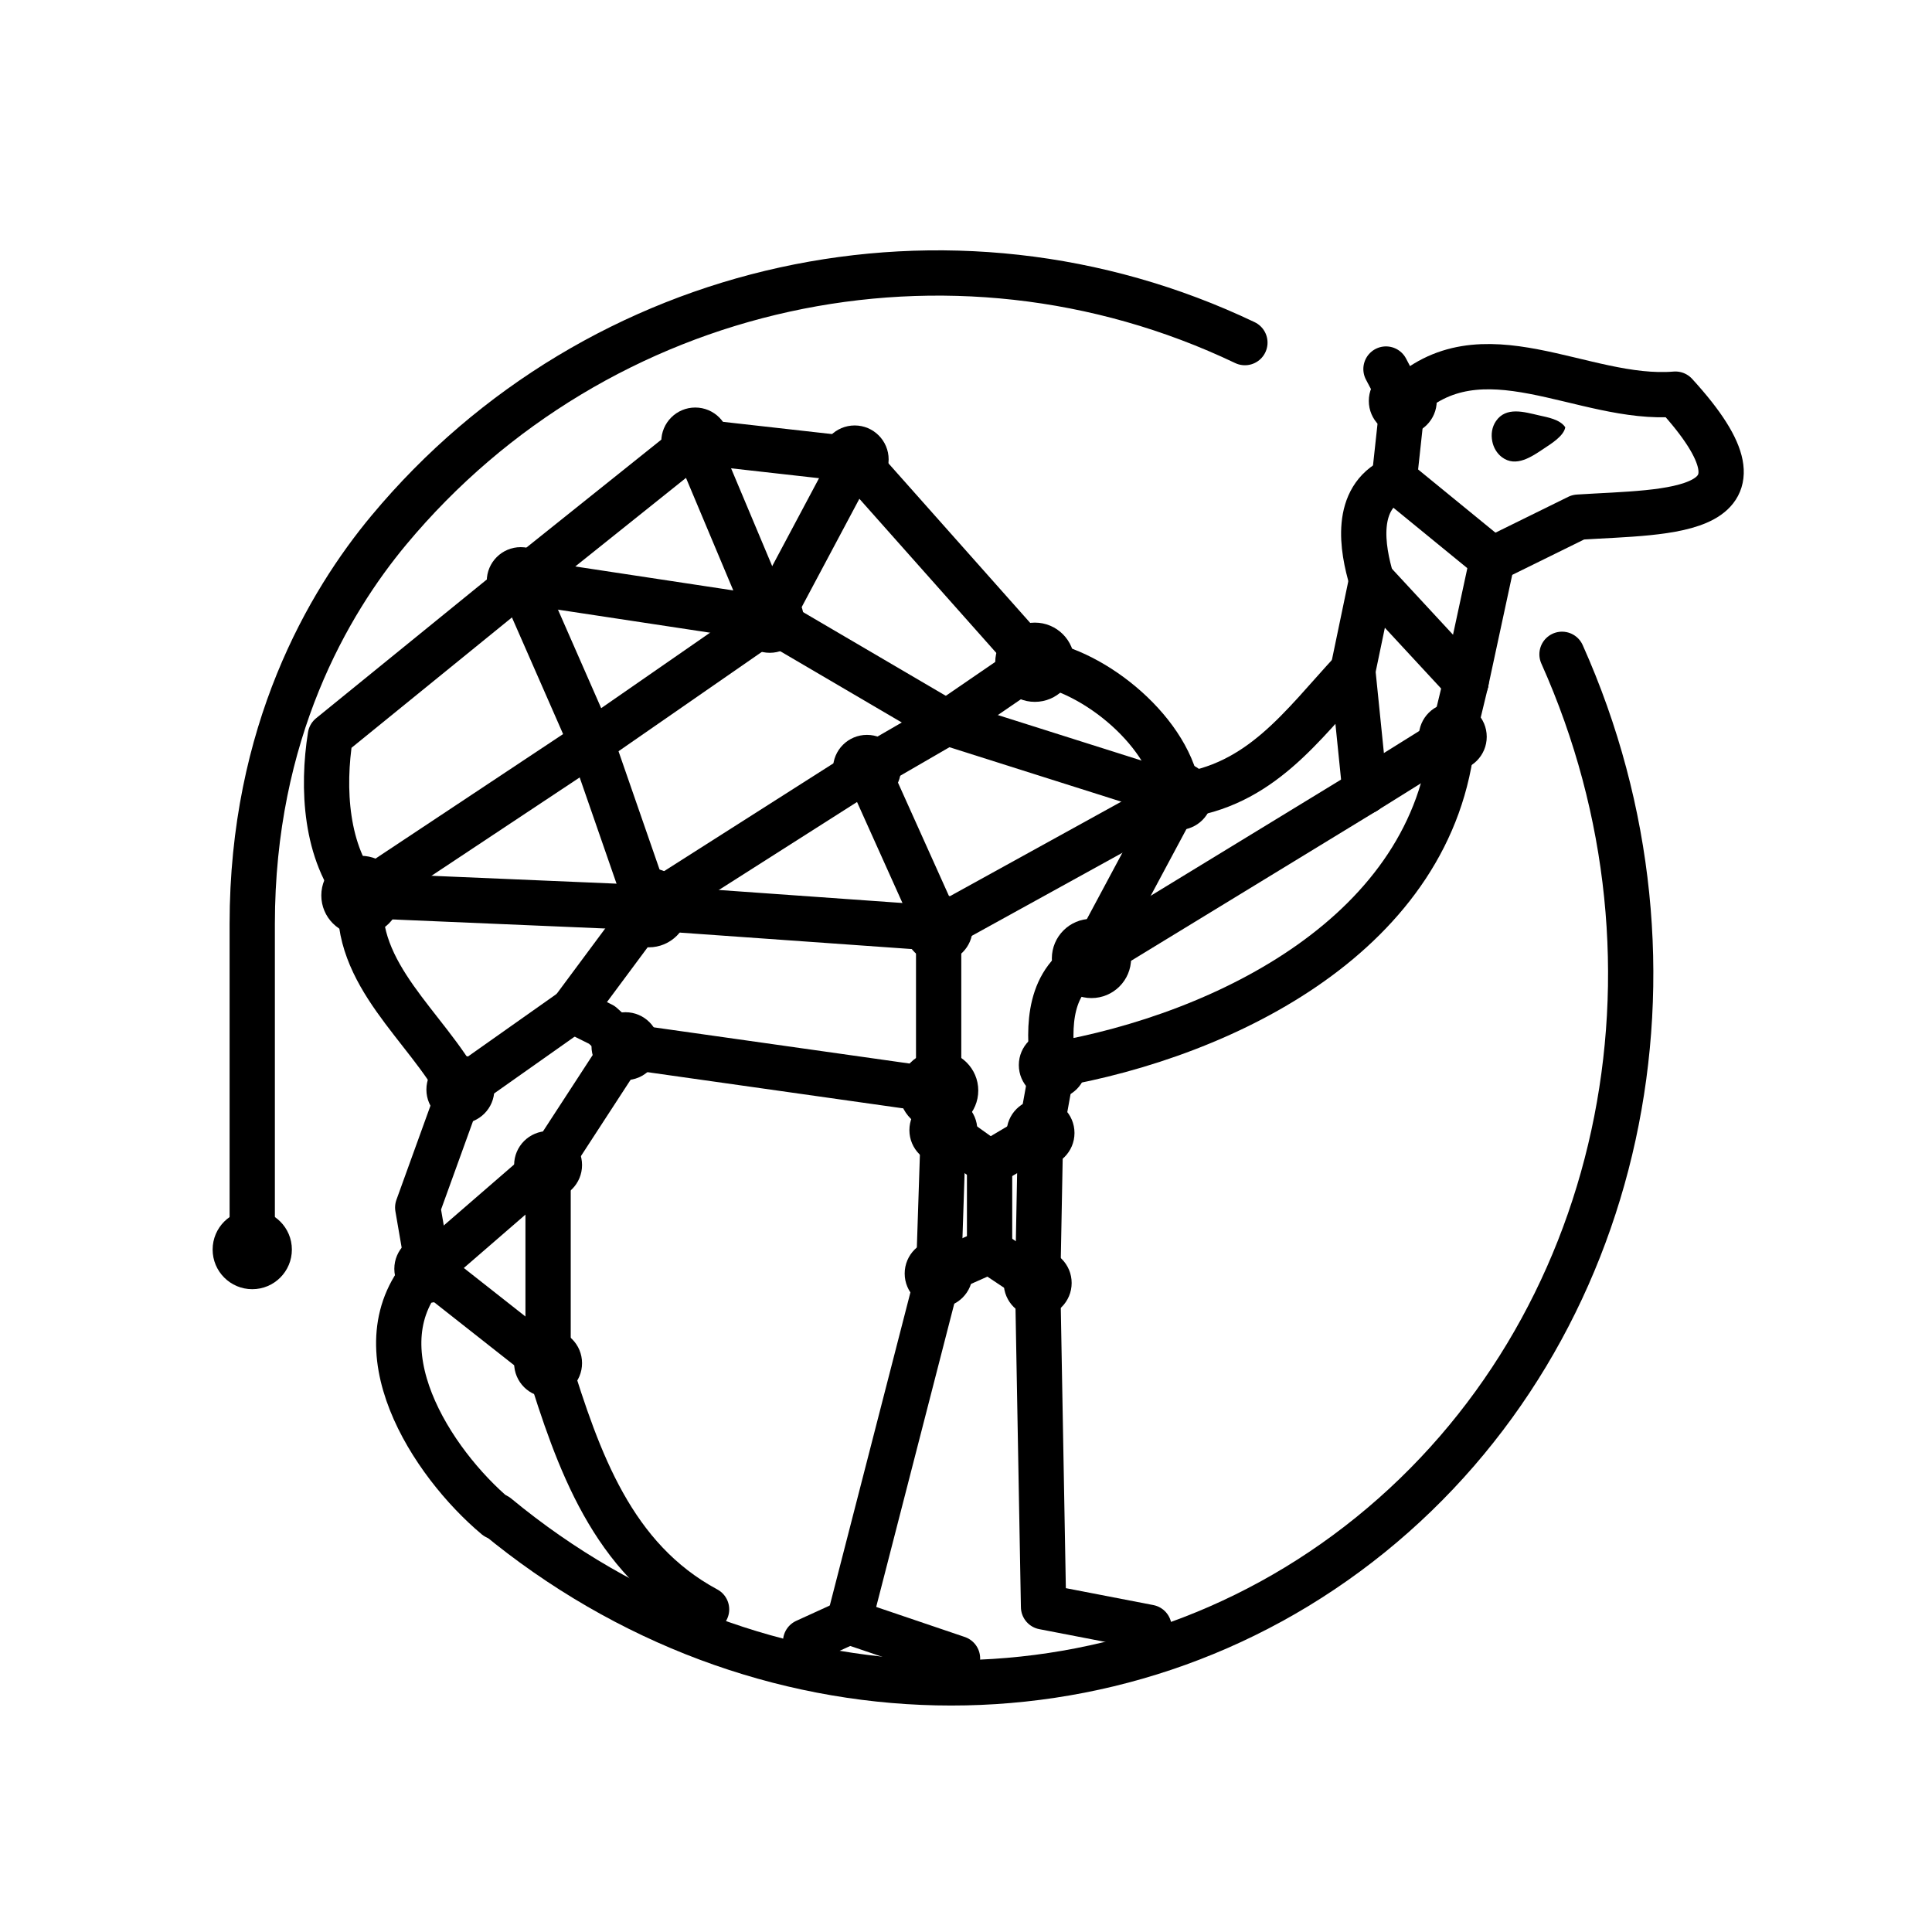
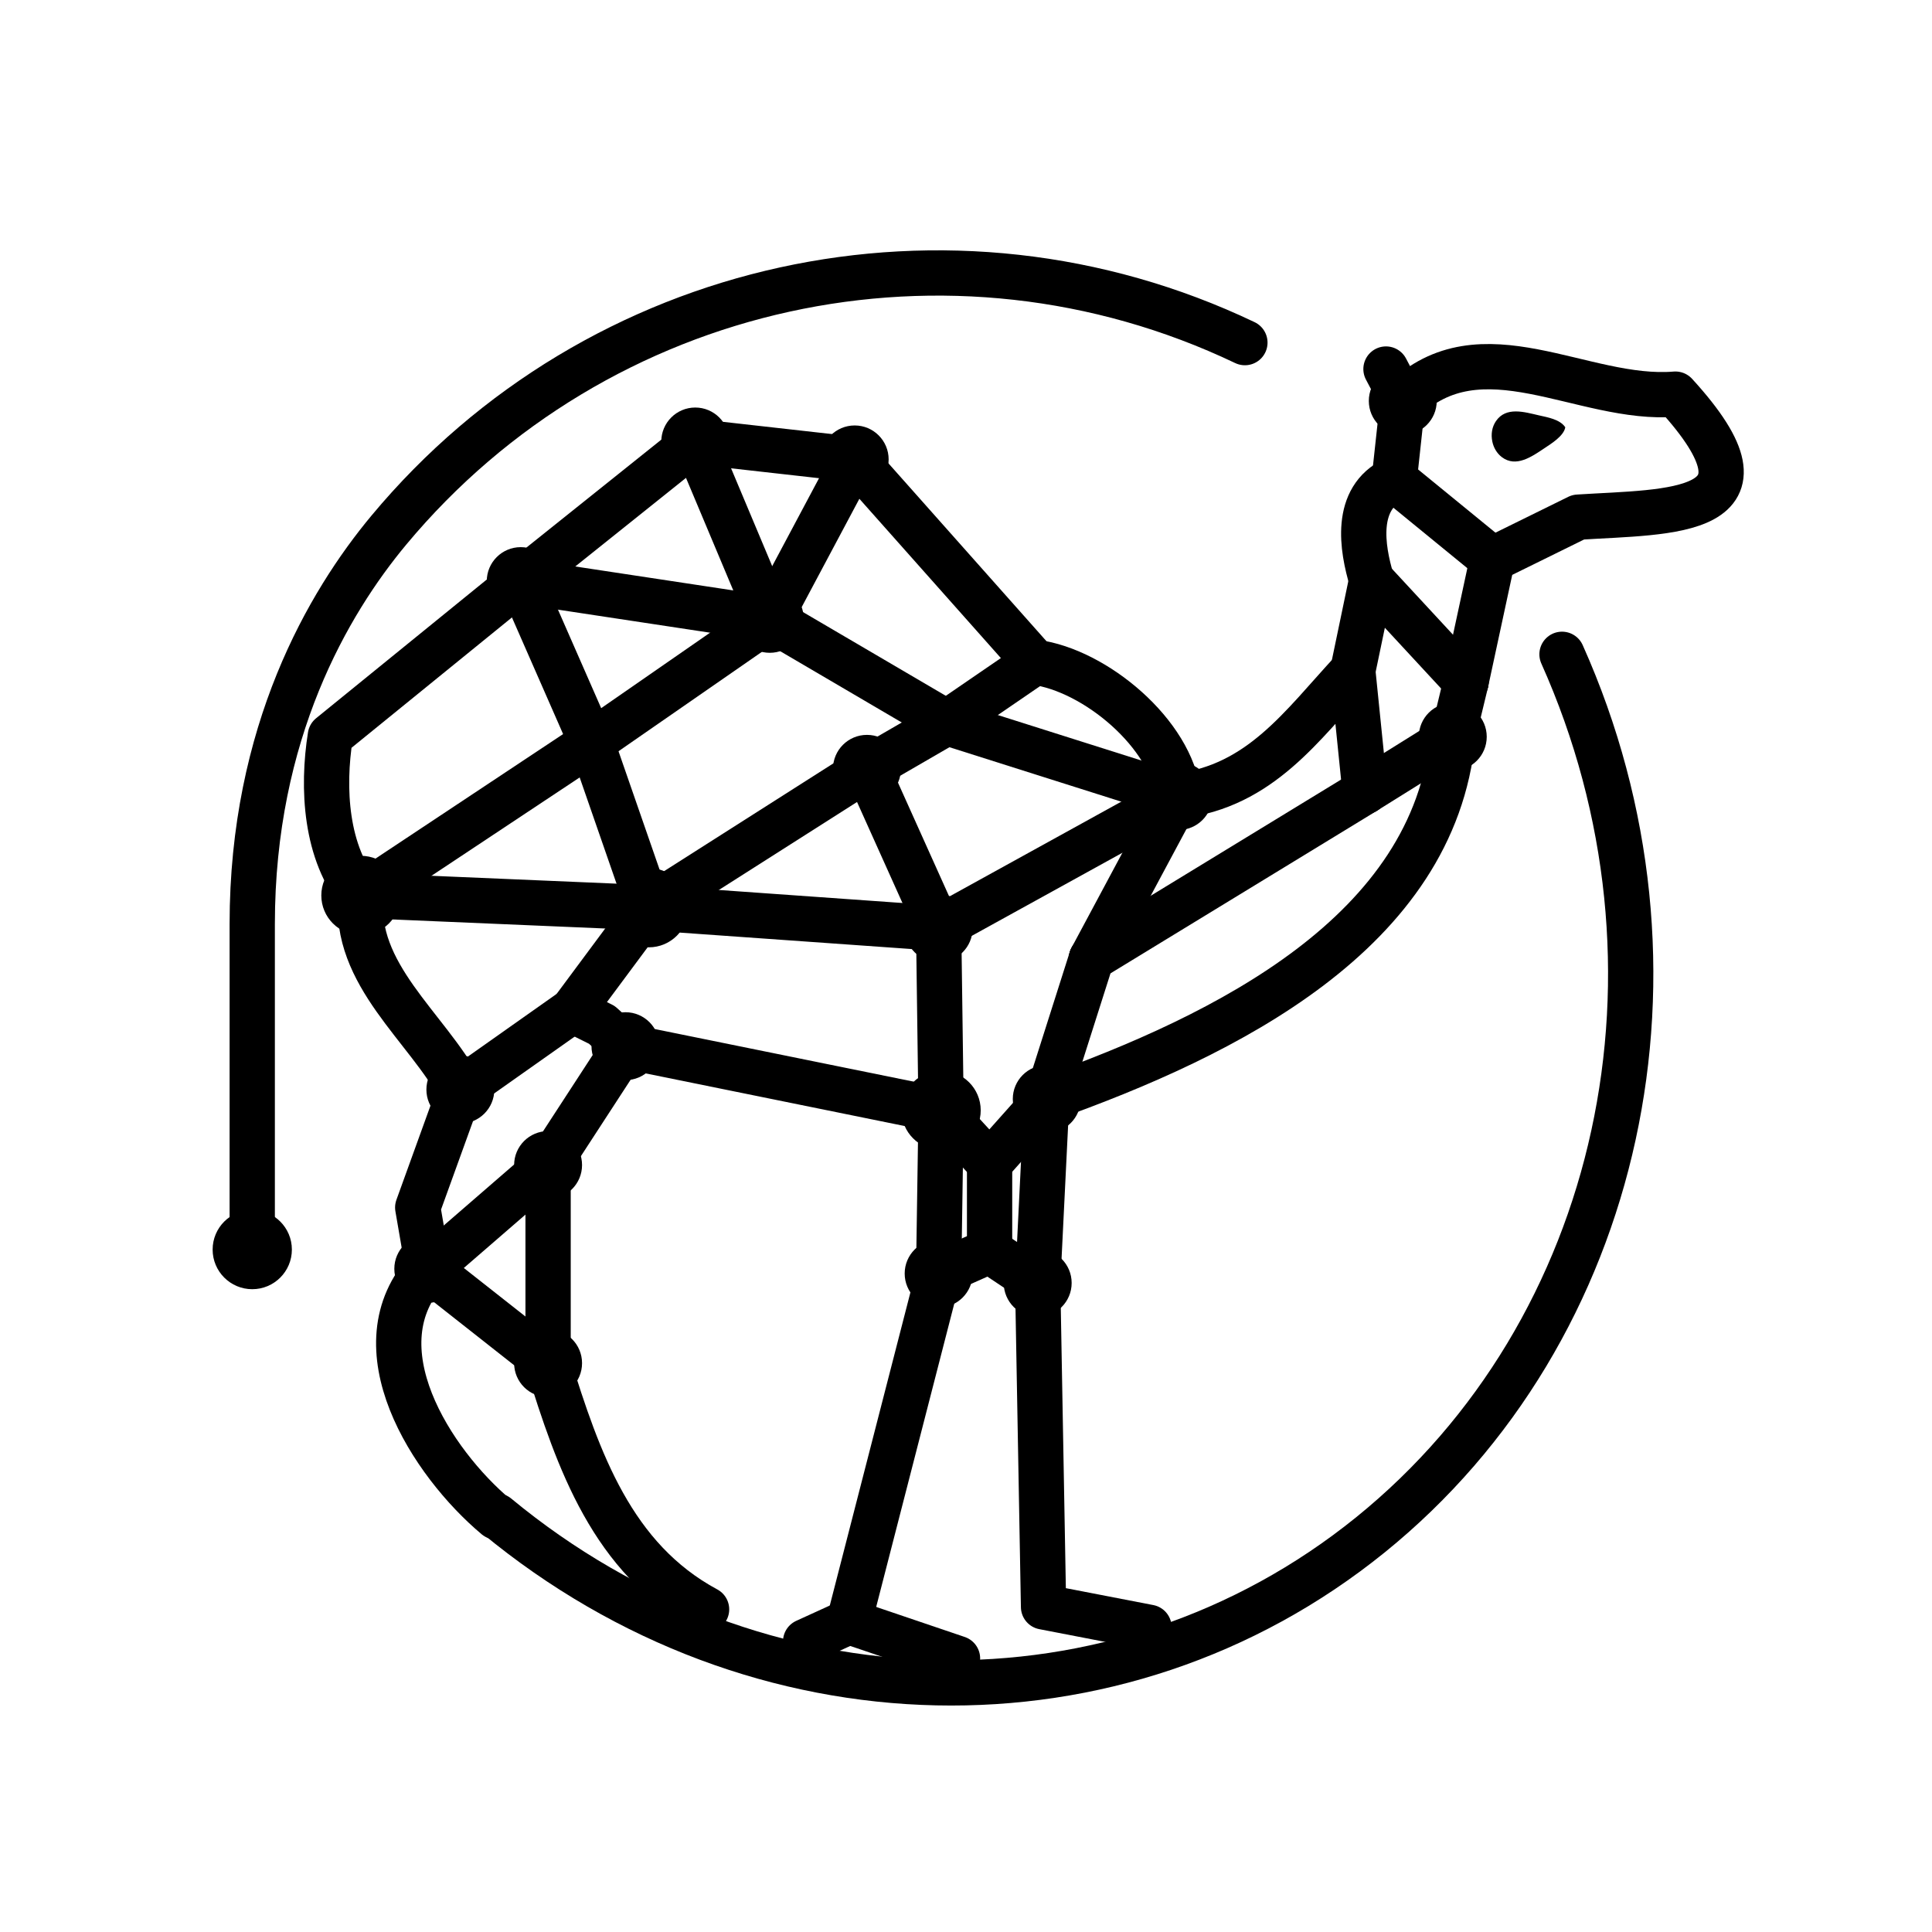
<svg xmlns="http://www.w3.org/2000/svg" viewBox="0 0 1024 1024" width="1024" height="1024">
  <g fill="none" stroke="currentColor" stroke-width="24" stroke-linecap="round" stroke-linejoin="round">
    <g id="ring">
      <path id="ring-1" d="M659.82 181.59A378.36 378.36 0 0 0 206.12 280.95C174.11 319.4 133.69 388.09 133.69 489.8L133.69 648" />
      <path id="ring-2" d="M827.9 346.8A394.5 372.1 68.1 0 1 263.3 803.5" />
      <circle id="ring-end" cx="133.7" cy="662.3" r="21" fill="currentColor" stroke="none" />
    </g>
    <g id="body">
      <path id="body-00" d="M459.5 407.5L343.9 481.1" />
      <path id="body-01" d="M343.9 481.1L313.5 393.5" />
      <path id="body-02" d="M313.5 393.5L408 328" />
      <path id="body-03" d="M343.9 481.1L497.5 492" />
      <path id="body-04" d="M408 328L501.8 383" />
      <path id="body-05" d="M459.5 407.5L501.8 383" />
      <path id="body-06" d="M459.5 407.5L497.5 492" />
      <path id="body-07" d="M343.9 481.1L303.5 535.5" />
      <path id="body-08" d="M408 328L276 308" />
      <path id="body-09" d="M313.5 393.5L276 308" />
      <path id="body-10" d="M343.9 481.1L191.3 474.6" />
      <path id="body-11" d="M313.5 393.5L191.3 474.6" />
      <path id="body-12" d="M408 328L368.5 234" />
      <path id="body-13" d="M303.5 535.5L319 543.2L331.5 554.5" />
      <path id="body-14" d="M408 328L453 243.5" />
      <path id="body-15" d="M501.8 383L548.5 351" />
-       <path id="body-16" d="M497.5 492L497.5 578" />
+       <path id="body-16" d="M497.5 492L498.8 588.5" />
      <path id="body-17" d="M276 308L368.5 234" />
      <path id="body-18" d="M497.5 492L624.6 421.9" />
      <path id="body-19" d="M501.8 383L624.6 421.9" />
      <path id="body-20" d="M548.5 351L453 243.5" />
      <path id="body-21" d="M368.5 234L453 243.5" />
      <path id="body-22" d="M276 308L175.1 390C170.7 417.6 172.4 452.2 191.3 474.6" />
-       <path id="body-23" d="M578.5 508C555.5 519.2 555.6 544.1 558 564.5" />
+       <path id="body-23" d="M578.5 508L554.8 582.5" />
      <path id="body-24" d="M548.5 351C580.5 355.2 621 389 624.6 421.9" />
      <path id="body-25" d="M191.3 474.6C187 516.5 226.3 544.3 244 577.5" />
      <circle id="node-2" cx="368.5" cy="234" r="18" fill="currentColor" stroke="none" />
      <circle id="node-3" cx="453" cy="243.5" r="18" fill="currentColor" stroke="none" />
      <circle id="node-6" cx="276" cy="308" r="18" fill="currentColor" stroke="none" />
      <circle id="node-8" cx="408" cy="328" r="18" fill="currentColor" stroke="none" />
-       <circle id="node-9" cx="548.5" cy="351" r="21" fill="currentColor" stroke="none" />
      <circle id="node-18" cx="459.5" cy="407.5" r="18" fill="currentColor" stroke="none" />
      <circle id="node-21" cx="624.6" cy="421.9" r="18" fill="currentColor" stroke="none" />
      <circle id="node-22" cx="191.3" cy="474.6" r="21" fill="currentColor" stroke="none" />
      <circle id="node-23" cx="343.9" cy="481.1" r="21" fill="currentColor" stroke="none" />
      <circle id="node-26" cx="497.5" cy="492" r="18" fill="currentColor" stroke="none" />
-       <circle id="node-27" cx="578.5" cy="508" r="21" fill="currentColor" stroke="none" />
      <circle id="node-29" cx="331.5" cy="554.5" r="18" fill="currentColor" stroke="none" />
-       <circle id="node-30" cx="558" cy="564.5" r="18" fill="currentColor" stroke="none" />
      <circle id="node-31" cx="244" cy="577.5" r="18" fill="currentColor" stroke="none" />
-       <circle id="node-32" cx="497.5" cy="578" r="21" fill="currentColor" stroke="none" />
+       <circle id="node-33" cx="498.8" cy="588.5" r="21" fill="currentColor" stroke="none" />
+       <circle id="node-34" cx="554.8" cy="582.5" r="18" fill="currentColor" stroke="none" />
    </g>
    <g id="legs">
      <path id="legs-26" d="M303.5 535.5L244 577.5" />
-       <path id="legs-27" d="M331.5 554.5L497.5 578" />
-       <path id="legs-28" d="M558 564.5L551.5 600.5" />
+       <path id="legs-27" d="M331.5 554.5L498.8 588.5" />
      <path id="legs-29" d="M331.5 554.5L290.5 617.5" />
-       <path id="legs-30" d="M497.5 578L500 599" />
-       <path id="legs-31" d="M500 599L524.5 616.5" />
-       <path id="legs-32" d="M524.5 616.5L551.5 600.5" />
+       <path id="legs-31" d="M498.8 588.5L524.5 616.5" />
+       <path id="legs-32" d="M524.5 616.5L554.8 582.5" />
      <path id="legs-33" d="M244 577.5L221.4 640L227 672.5" />
-       <path id="legs-34" d="M500 599L497.5 675" />
-       <path id="legs-35" d="M551.5 600.5L550 680" />
+       <path id="legs-34" d="M498.8 588.5L497.5 675" />
+       <path id="legs-35" d="M554.8 582.5L550 680" />
      <path id="legs-36" d="M290.5 617.5L227 672.5" />
      <path id="legs-37" d="M524.5 616.5L524.5 663" />
      <path id="legs-38" d="M497.5 675L524.5 663" />
      <path id="legs-39" d="M290.5 617.5L290.5 722.5" />
      <path id="legs-40" d="M524.5 663L550 680" />
      <path id="legs-41" d="M227 672.5L290.5 722.5" />
      <path id="legs-42" d="M227 672.5C188.5 713.5 228.9 775.4 263 804" />
      <path id="legs-43" d="M497.5 675L450 859.5" />
      <path id="legs-44" d="M550 680L553.1 851.7L609 862.5" />
      <path id="legs-45" d="M290.5 722.5C306.5 774.2 324.5 826.1 374.5 853" />
      <path id="legs-46" d="M450 859.5L427 870" />
      <path id="legs-47" d="M450 859.5L507.5 879" />
-       <circle id="node-33" cx="500" cy="599" r="18" fill="currentColor" stroke="none" />
-       <circle id="node-34" cx="551.5" cy="600.5" r="18" fill="currentColor" stroke="none" />
      <circle id="node-36" cx="290.5" cy="617.5" r="18" fill="currentColor" stroke="none" />
      <circle id="node-38" cx="227" cy="672.5" r="18" fill="currentColor" stroke="none" />
      <circle id="node-39" cx="497.5" cy="675" r="18" fill="currentColor" stroke="none" />
      <circle id="node-40" cx="550" cy="680" r="18" fill="currentColor" stroke="none" />
      <circle id="node-41" cx="290.5" cy="722.5" r="18" fill="currentColor" stroke="none" />
    </g>
    <g id="neck">
      <path id="neck-48" d="M578.5 508L624.6 421.9" />
      <path id="neck-49" d="M578.5 508L723.5 419.5" />
-       <path id="neck-50" d="M558 564.5C650.2 548.6 760.1 494 770 390.5" />
+       <path id="neck-50" d="M554.8 582.5C650.2 548.6 760.1 494 770 390.5" />
      <path id="neck-51" d="M624.6 421.9C668.2 416.5 689.9 384.7 717 355.5" />
      <path id="neck-52" d="M723.5 419.5L717 355.5" />
      <path id="neck-53" d="M723.5 419.5L770 390.5" />
      <path id="neck-54" d="M717 355.5L727 307.5" />
      <path id="neck-55" d="M770 390.5L777 361.5" />
      <path id="neck-56" d="M727 307.5L777 361.5" />
      <path id="neck-57" d="M777 361.5L791 296.5" />
      <circle id="node-16" cx="770" cy="390.5" r="18" fill="currentColor" stroke="none" />
    </g>
    <g id="head">
      <path id="head-58" d="M739 254C717.5 264.1 721.9 290.5 727 307.5" />
      <path id="head-59" d="M739 254L743.5 212.5" />
      <path id="head-60" d="M739 254L791 296.5" />
      <path id="head-61" d="M743.5 212.5L734.6 195.6" />
      <path id="head-62" d="M743.5 212.5C785 171.7 838.7 213 888 208.9C947.4 273.8 884.9 271 836.5 274.1L791 296.5" />
      <circle id="node-0" cx="743.5" cy="212.5" r="18" fill="currentColor" stroke="none" />
    </g>
    <path id="eye" d="M829.63 226.47C826.79 222.23 820.3 221.21 815.55 220.12C807.99 218.39 798.22 215.35 792.88 223.21C790.72 226.39 790.19 230.23 790.95 233.98C791.6 237.22 793.34 240.25 795.99 242.27C803.51 248 811.98 241.97 818.48 237.63C822.21 235.13 828.84 231.1 829.63 226.47Z" fill="currentColor" stroke="none" />
  </g>
</svg>
